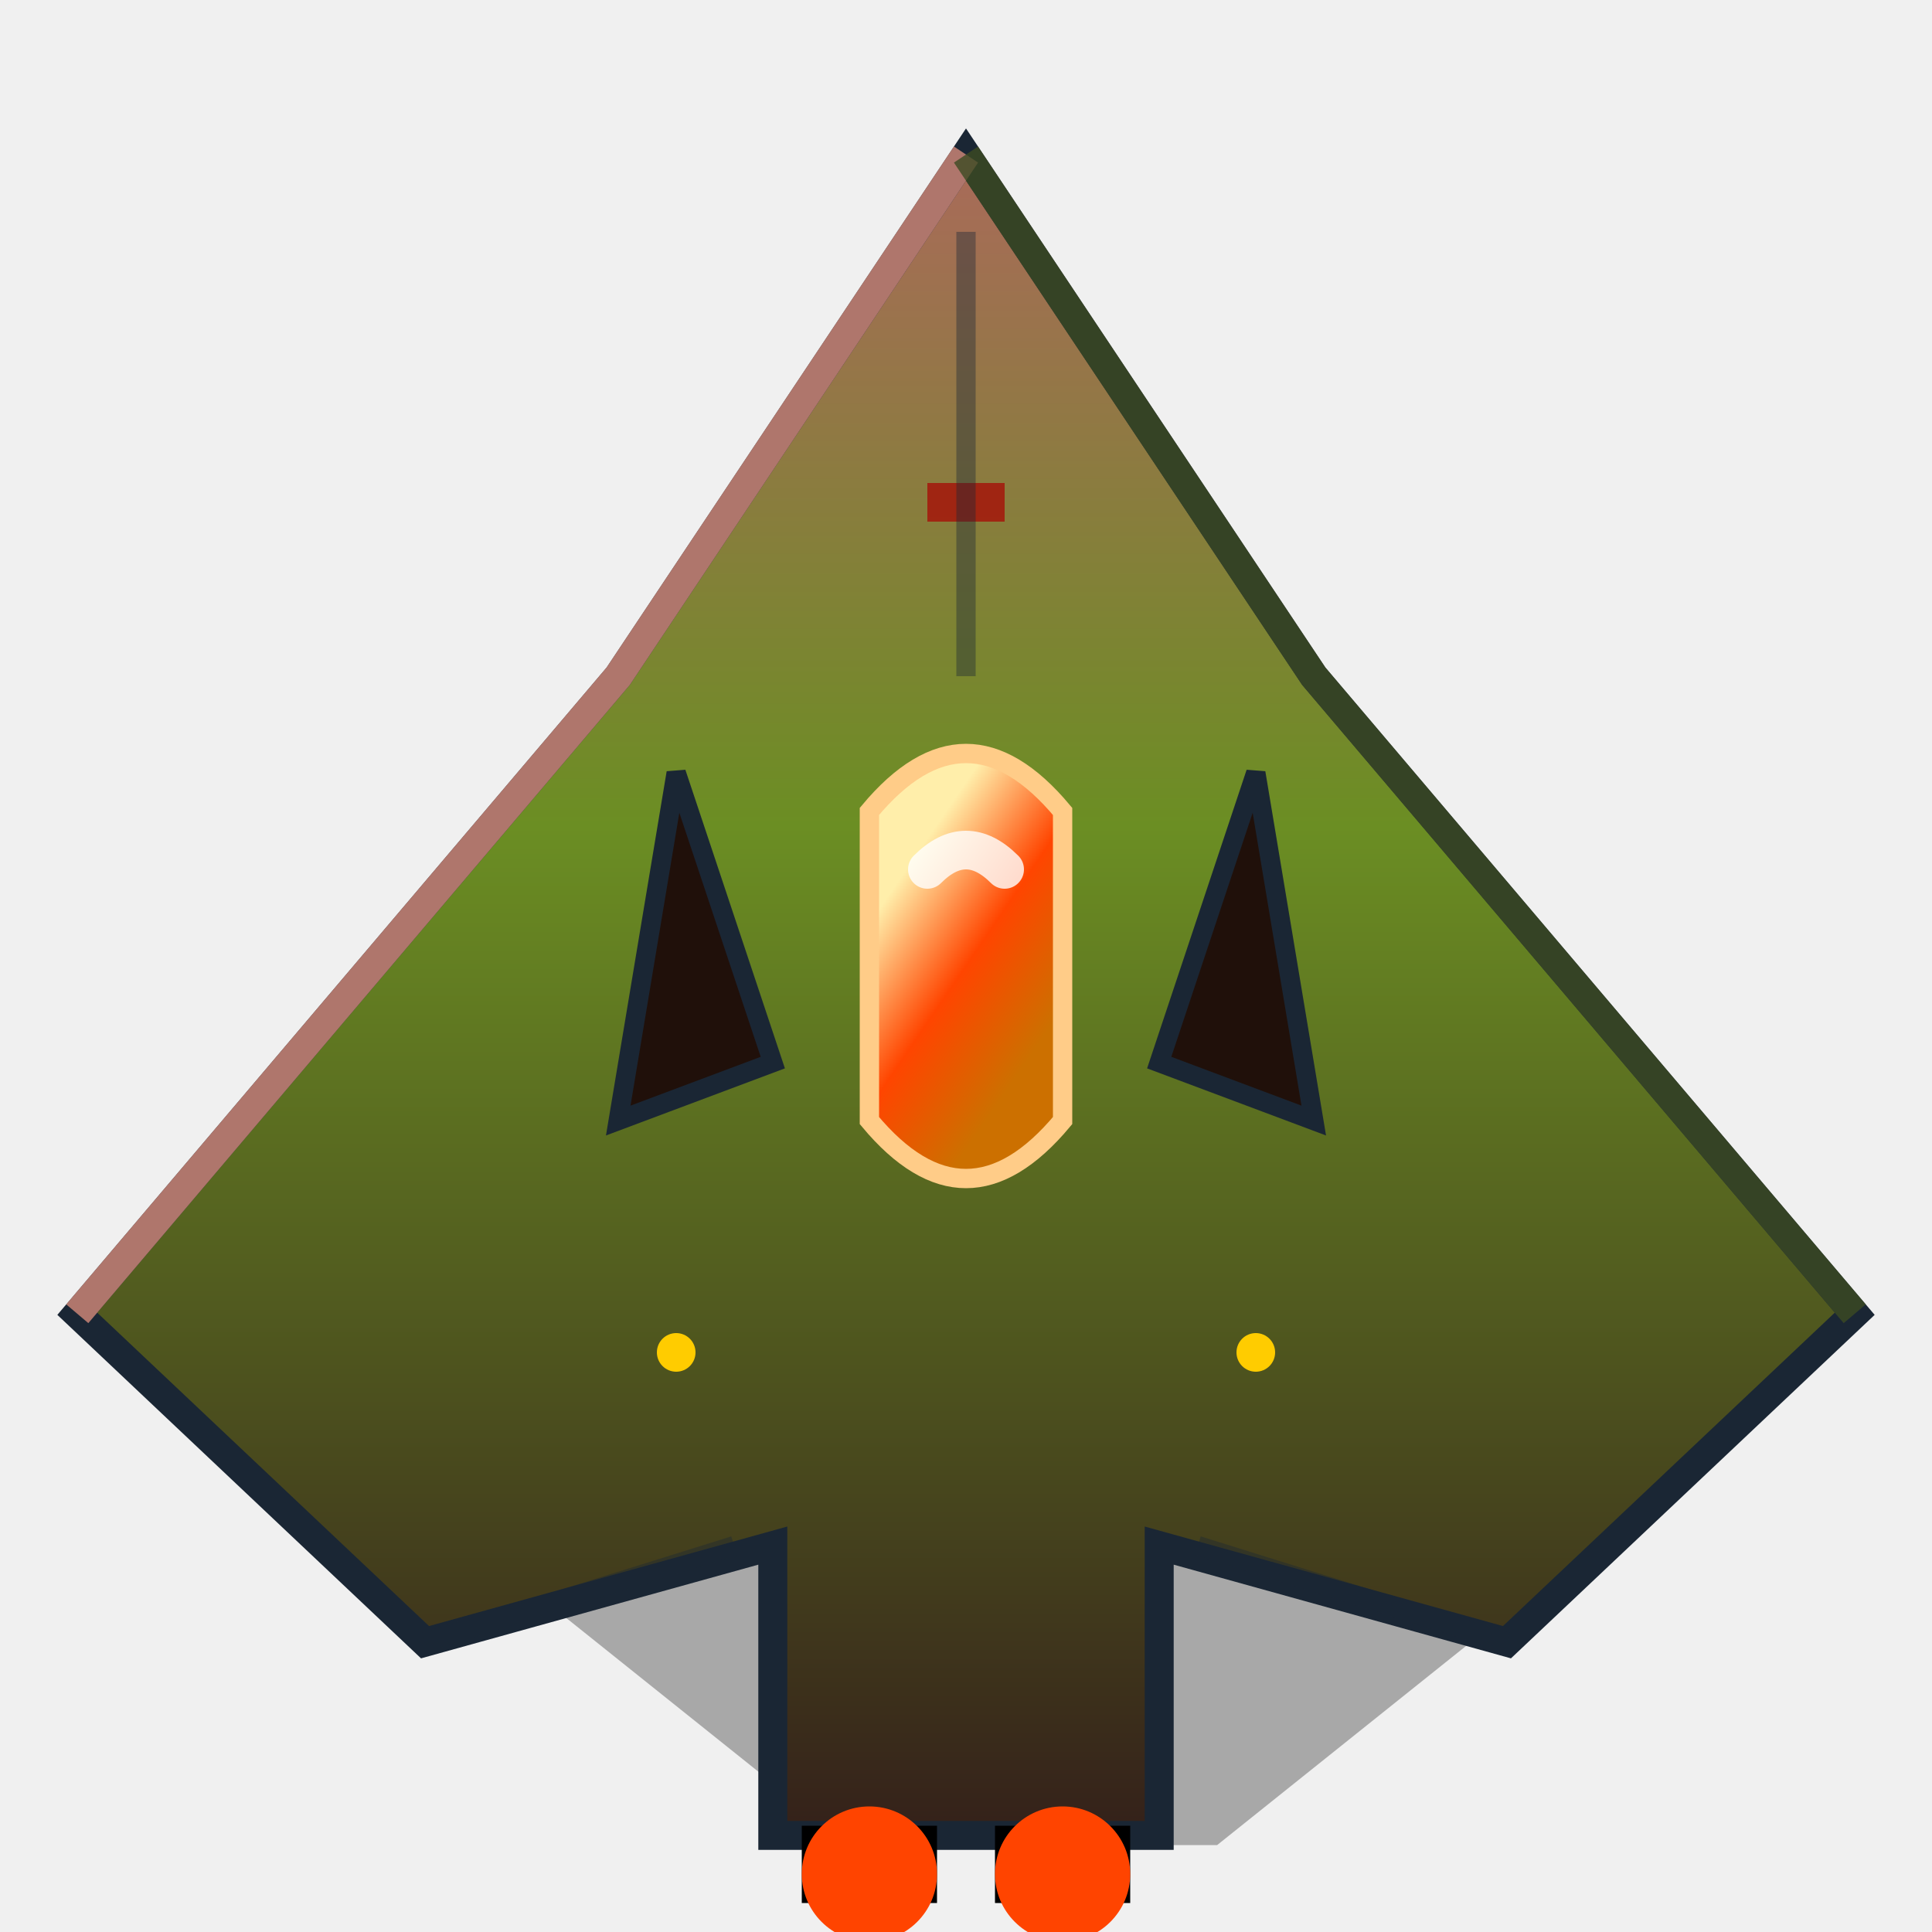
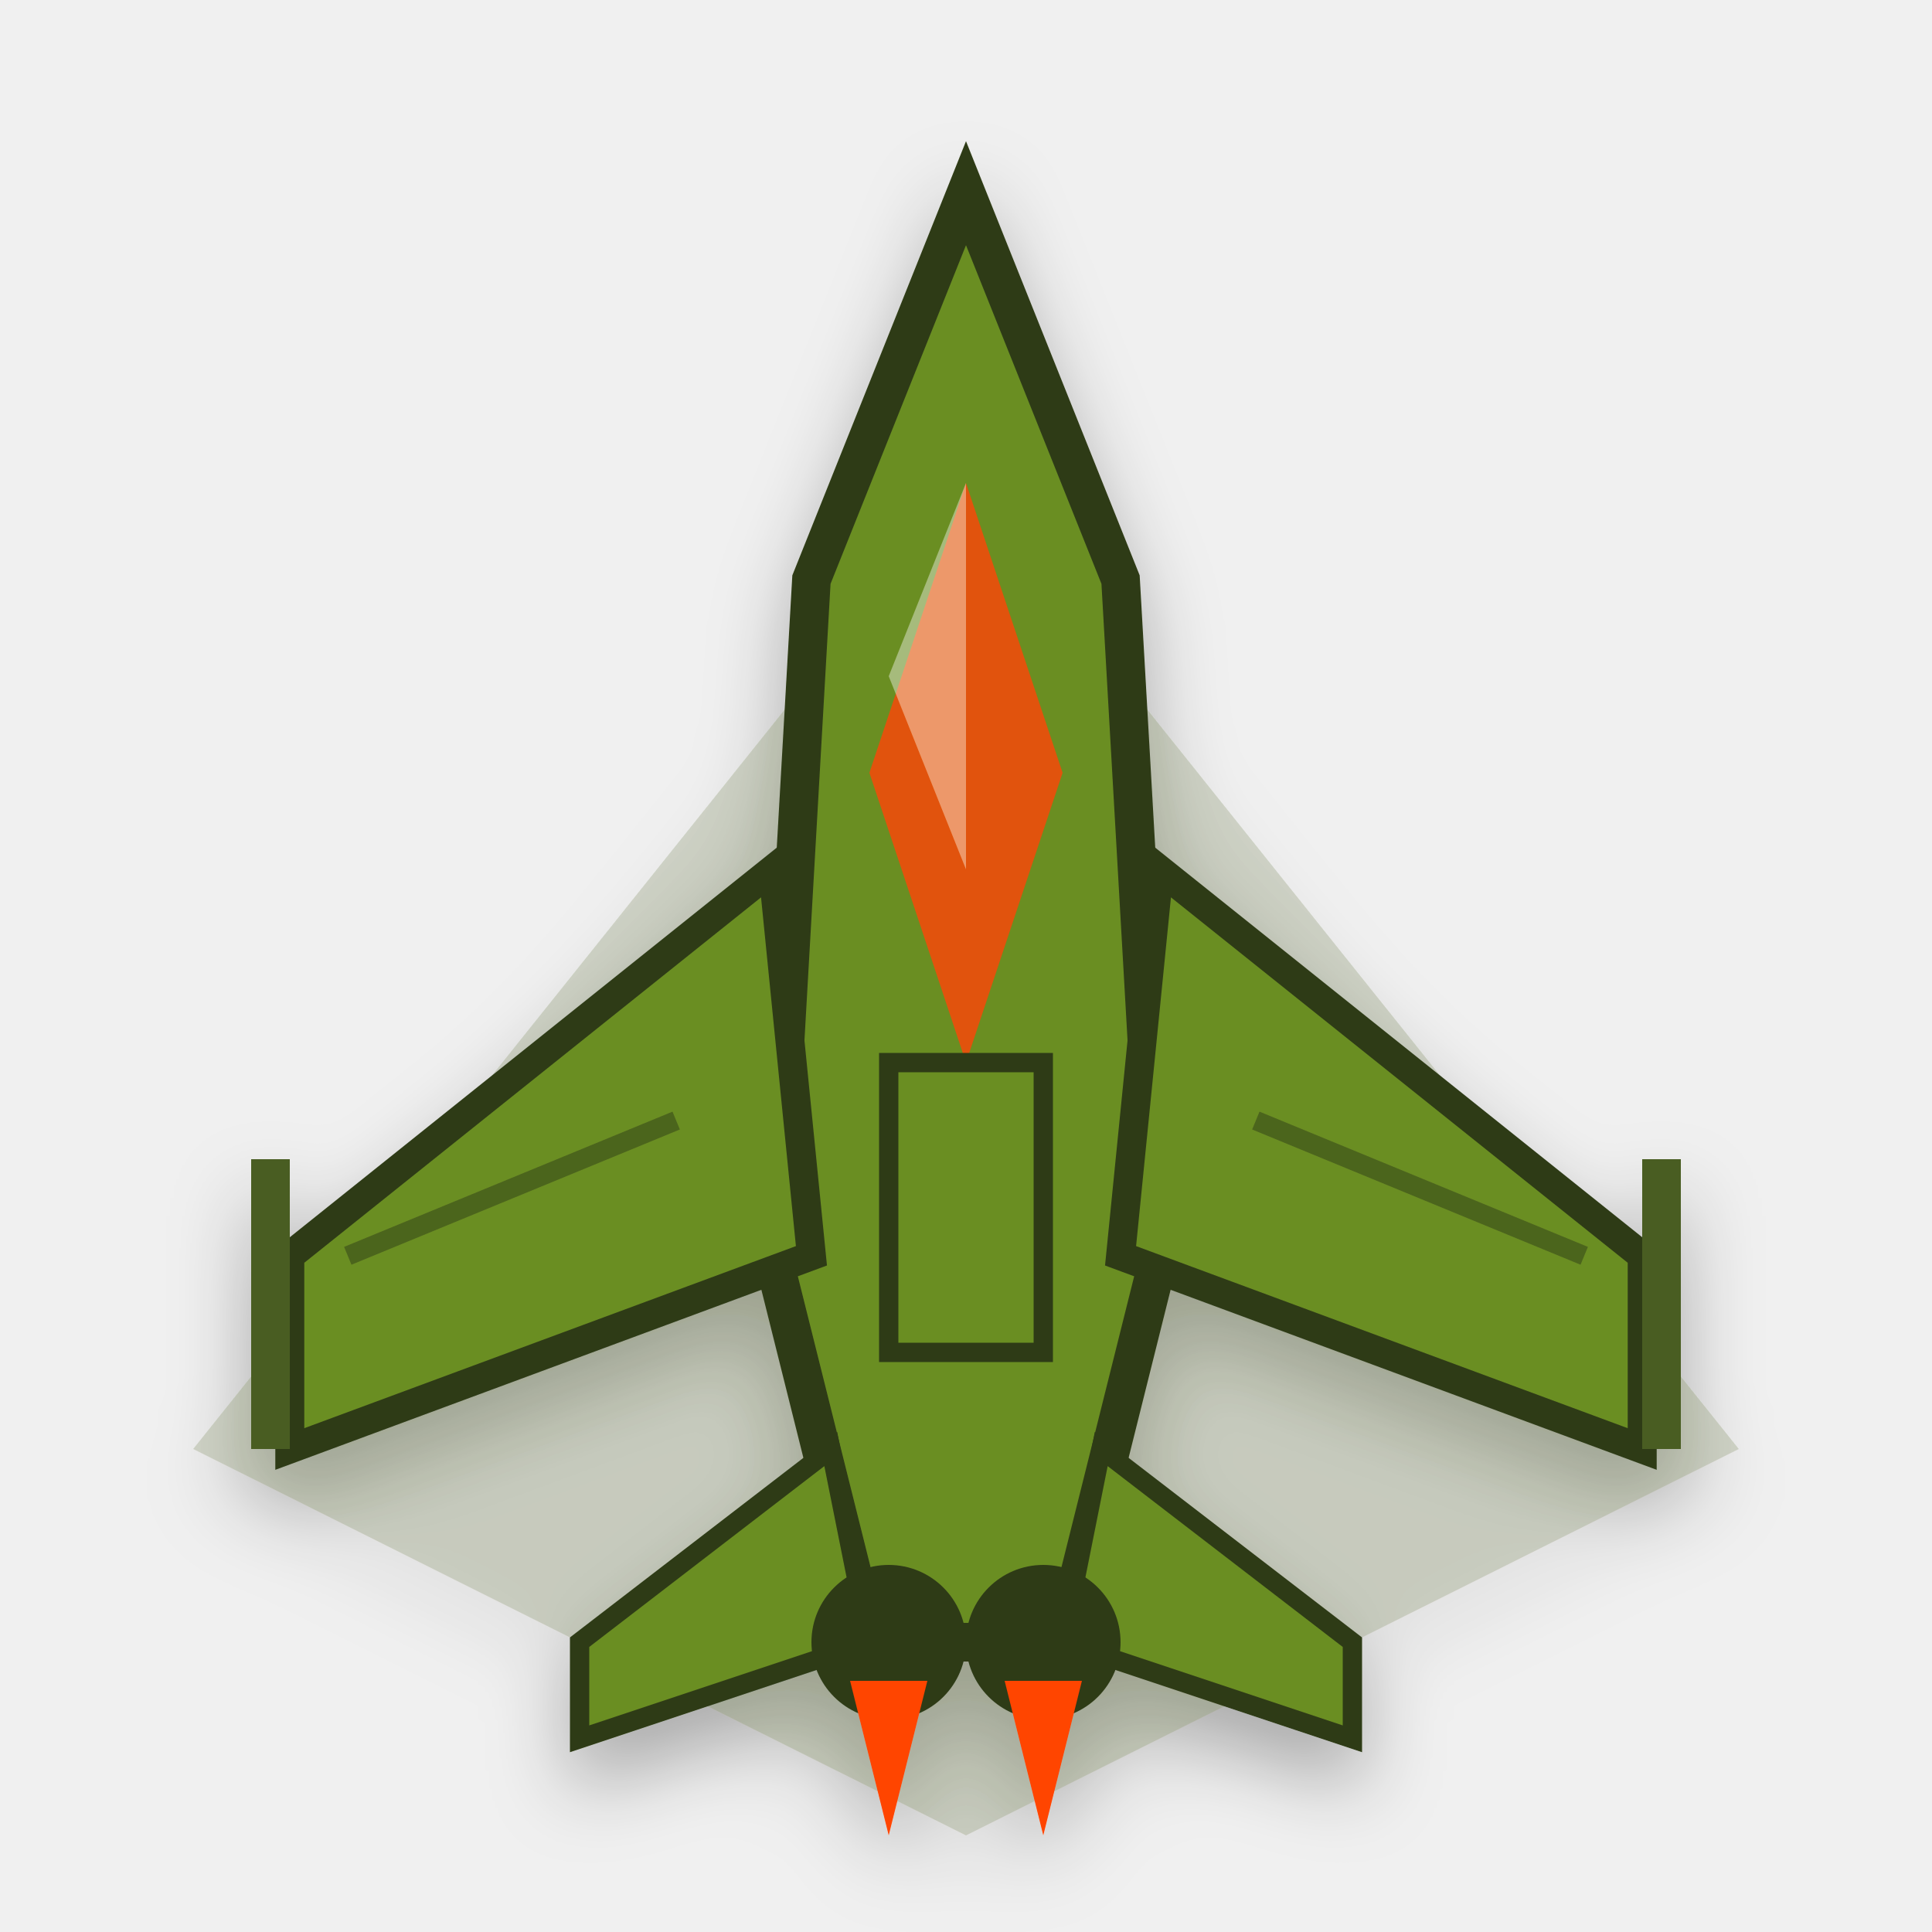
<svg xmlns="http://www.w3.org/2000/svg" viewBox="0 0 100 100">
  <defs>
-     <linearGradient id="bodyGradRed" x1="50%" y1="0%" x2="50%" y2="100%">
-       <stop offset="0%" stop-color="#aa6a5a" />
-       <stop offset="40%" stop-color="#6b8e23" />
-       <stop offset="100%" stop-color="#34201a" />
-     </linearGradient>
-     <linearGradient id="canopyGrad" x1="30%" y1="20%" x2="70%" y2="80%">
-       <stop offset="0%" stop-color="#ffeeaa" />
-       <stop offset="50%" stop-color="#ff4500" />
-       <stop offset="100%" stop-color="#cc7000" />
-     </linearGradient>
-     <linearGradient id="missileGrad" x1="0%" y1="0%" x2="0%" y2="100%">
-       <stop offset="0%" stop-color="#e0e0e0" />
-       <stop offset="100%" stop-color="#909090" />
-     </linearGradient>
+     <filter id="drop-shadow" x="-20%" y="-20%" width="140%" height="140%">
+       <feDropShadow dx="0" dy="2" stdDeviation="2" flood-color="rgba(0,0,0,0.3)" />
+     </filter>
  </defs>
-   <g>
-     <path d="M50 20 L85 70 L60 90 L40 90 L15 70 Z" fill="#000000" opacity="0.3" transform="translate(6, 10) scale(0.95)" />
-     <g transform="rotate(-15 25 65)">
-       <rect x="22" y="55" width="6" height="20" rx="2" fill="url(#missileGrad)" stroke="#555" stroke-width="1" />
-       <path d="M22 75 L25 50 L28 75 Z" fill="#ccc" />
-       <line x1="25" y1="55" x2="25" y2="75" stroke="#777" stroke-width="1" />
+   <g filter="url(#drop-shadow)">
+     <g>
+       <polygon points="50,15 10,65 50,85 90,65" fill="#4a5d23" opacity="0.2" transform="translate(0, 10)" />
+       <polygon points="50,10 42,30 40,65 45,85 55,85 60,65 58,30" fill="#6b8e23" stroke="#2e3b18" stroke-width="2" />
+       <polygon points="40,45 15,65 15,75 42,65" fill="#6b8e23" stroke="#2e3b18" stroke-width="1.5" />
+       <polygon points="60,45 85,65 85,75 58,65" fill="#6b8e23" stroke="#2e3b18" stroke-width="1.5" />
+       <polygon points="43,75 30,85 30,90 45,85" fill="#6b8e23" stroke="#2e3b18" stroke-width="1" />
+       <polygon points="57,75 70,85 70,90 55,85" fill="#6b8e23" stroke="#2e3b18" stroke-width="1" />
+       <circle cx="46" cy="85" r="4" fill="#2e3b18" />
+       <circle cx="54" cy="85" r="4" fill="#2e3b18" />
+       <polygon points="44,87 48,87 46,95" fill="#ff4500" />
+       <polygon points="52,87 56,87 54,95" fill="#ff4500" />
+       <polygon points="50,25 45,40 50,55 55,40" fill="#ff4500" opacity="0.8" />
+       <polygon points="50,25 46,35 50,45" fill="#fff" opacity="0.4" />
+       <rect x="46" y="55" width="8" height="15" fill="none" stroke="#2e3b18" stroke-width="1" />
+       <line x1="18" y1="65" x2="35" y2="58" stroke="#2e3b18" stroke-width="1" opacity="0.5" />
+       <line x1="82" y1="65" x2="65" y2="58" stroke="#2e3b18" stroke-width="1" opacity="0.5" />
+       <rect x="13" y="60" width="2" height="15" fill="#4a5d23" />
+       <rect x="85" y="60" width="2" height="15" fill="#4a5d23" />
    </g>
-     <g transform="rotate(15 75 65)">
-       <rect x="72" y="55" width="6" height="20" rx="2" fill="url(#missileGrad)" stroke="#555" stroke-width="1" />
-       <path d="M72 75 L75 50 L78 75 Z" fill="#ccc" />
-       <line x1="75" y1="55" x2="75" y2="75" stroke="#777" stroke-width="1" />
-     </g>
-     <path d="M50 8 L68 35 L96 68 L78 85 L60 80 L60 95 L40 95 L40 80 L22 85 L4 68 L32 35 Z" fill="url(#bodyGradRed)" stroke="#1a2634" stroke-width="1.5" />
-     <path d="M35 40 L40 55 L32 58 Z" fill="#20100a" stroke="#1a2634" stroke-width="1" />
-     <path d="M65 40 L60 55 L68 58 Z" fill="#20100a" stroke="#1a2634" stroke-width="1" />
-     <path d="M50 8 L32 35 L4 68" fill="none" stroke="#d48a7a" stroke-width="1.5" stroke-linecap="butt" opacity="0.8" />
-     <path d="M50 8 L68 35 L96 68" fill="none" stroke="#3c4a22" stroke-width="1.5" stroke-linecap="butt" opacity="0.8" />
-     <path d="M45 42 Q50 36 55 42 L55 58 Q50 64 45 58 Z" fill="url(#canopyGrad)" stroke="#ffcc88" stroke-width="1" />
-     <path d="M48 45 Q50 43 52 45" fill="none" stroke="#ffffff" stroke-width="2" opacity="0.8" stroke-linecap="round" />
-     <circle cx="35" cy="70" r="1" fill="#ffcc00" />
-     <circle cx="65" cy="70" r="1" fill="#ffcc00" />
-     <rect x="48" y="25" width="4" height="2" fill="#aa0000" opacity="0.7" />
-     <g stroke="#1a2634" stroke-width="1" opacity="0.4">
-       <line x1="50" y1="12" x2="50" y2="35" />
-       <line x1="22" y1="85" x2="38" y2="80" />
-       <line x1="78" y1="85" x2="62" y2="80" />
-     </g>
-     <rect x="42" y="95" width="6" height="3" fill="#1a1a1a" stroke="#000" stroke-width="1" />
-     <rect x="52" y="95" width="6" height="3" fill="#1a1a1a" stroke="#000" stroke-width="1" />
-     <circle cx="45" cy="97" r="3.5" fill="#ff4400">
-       <animate attributeName="opacity" values="0.7;1;0.7" dur="0.1s" repeatCount="indefinite" />
-       <animate attributeName="r" values="3.5;4;3.5" dur="0.1s" repeatCount="indefinite" />
-     </circle>
-     <circle cx="55" cy="97" r="3.5" fill="#ff4400">
-       <animate attributeName="opacity" values="0.7;1;0.7" dur="0.1s" repeatCount="indefinite" />
-       <animate attributeName="r" values="3.5;4;3.5" dur="0.1s" repeatCount="indefinite" />
-     </circle>
  </g>
</svg>
